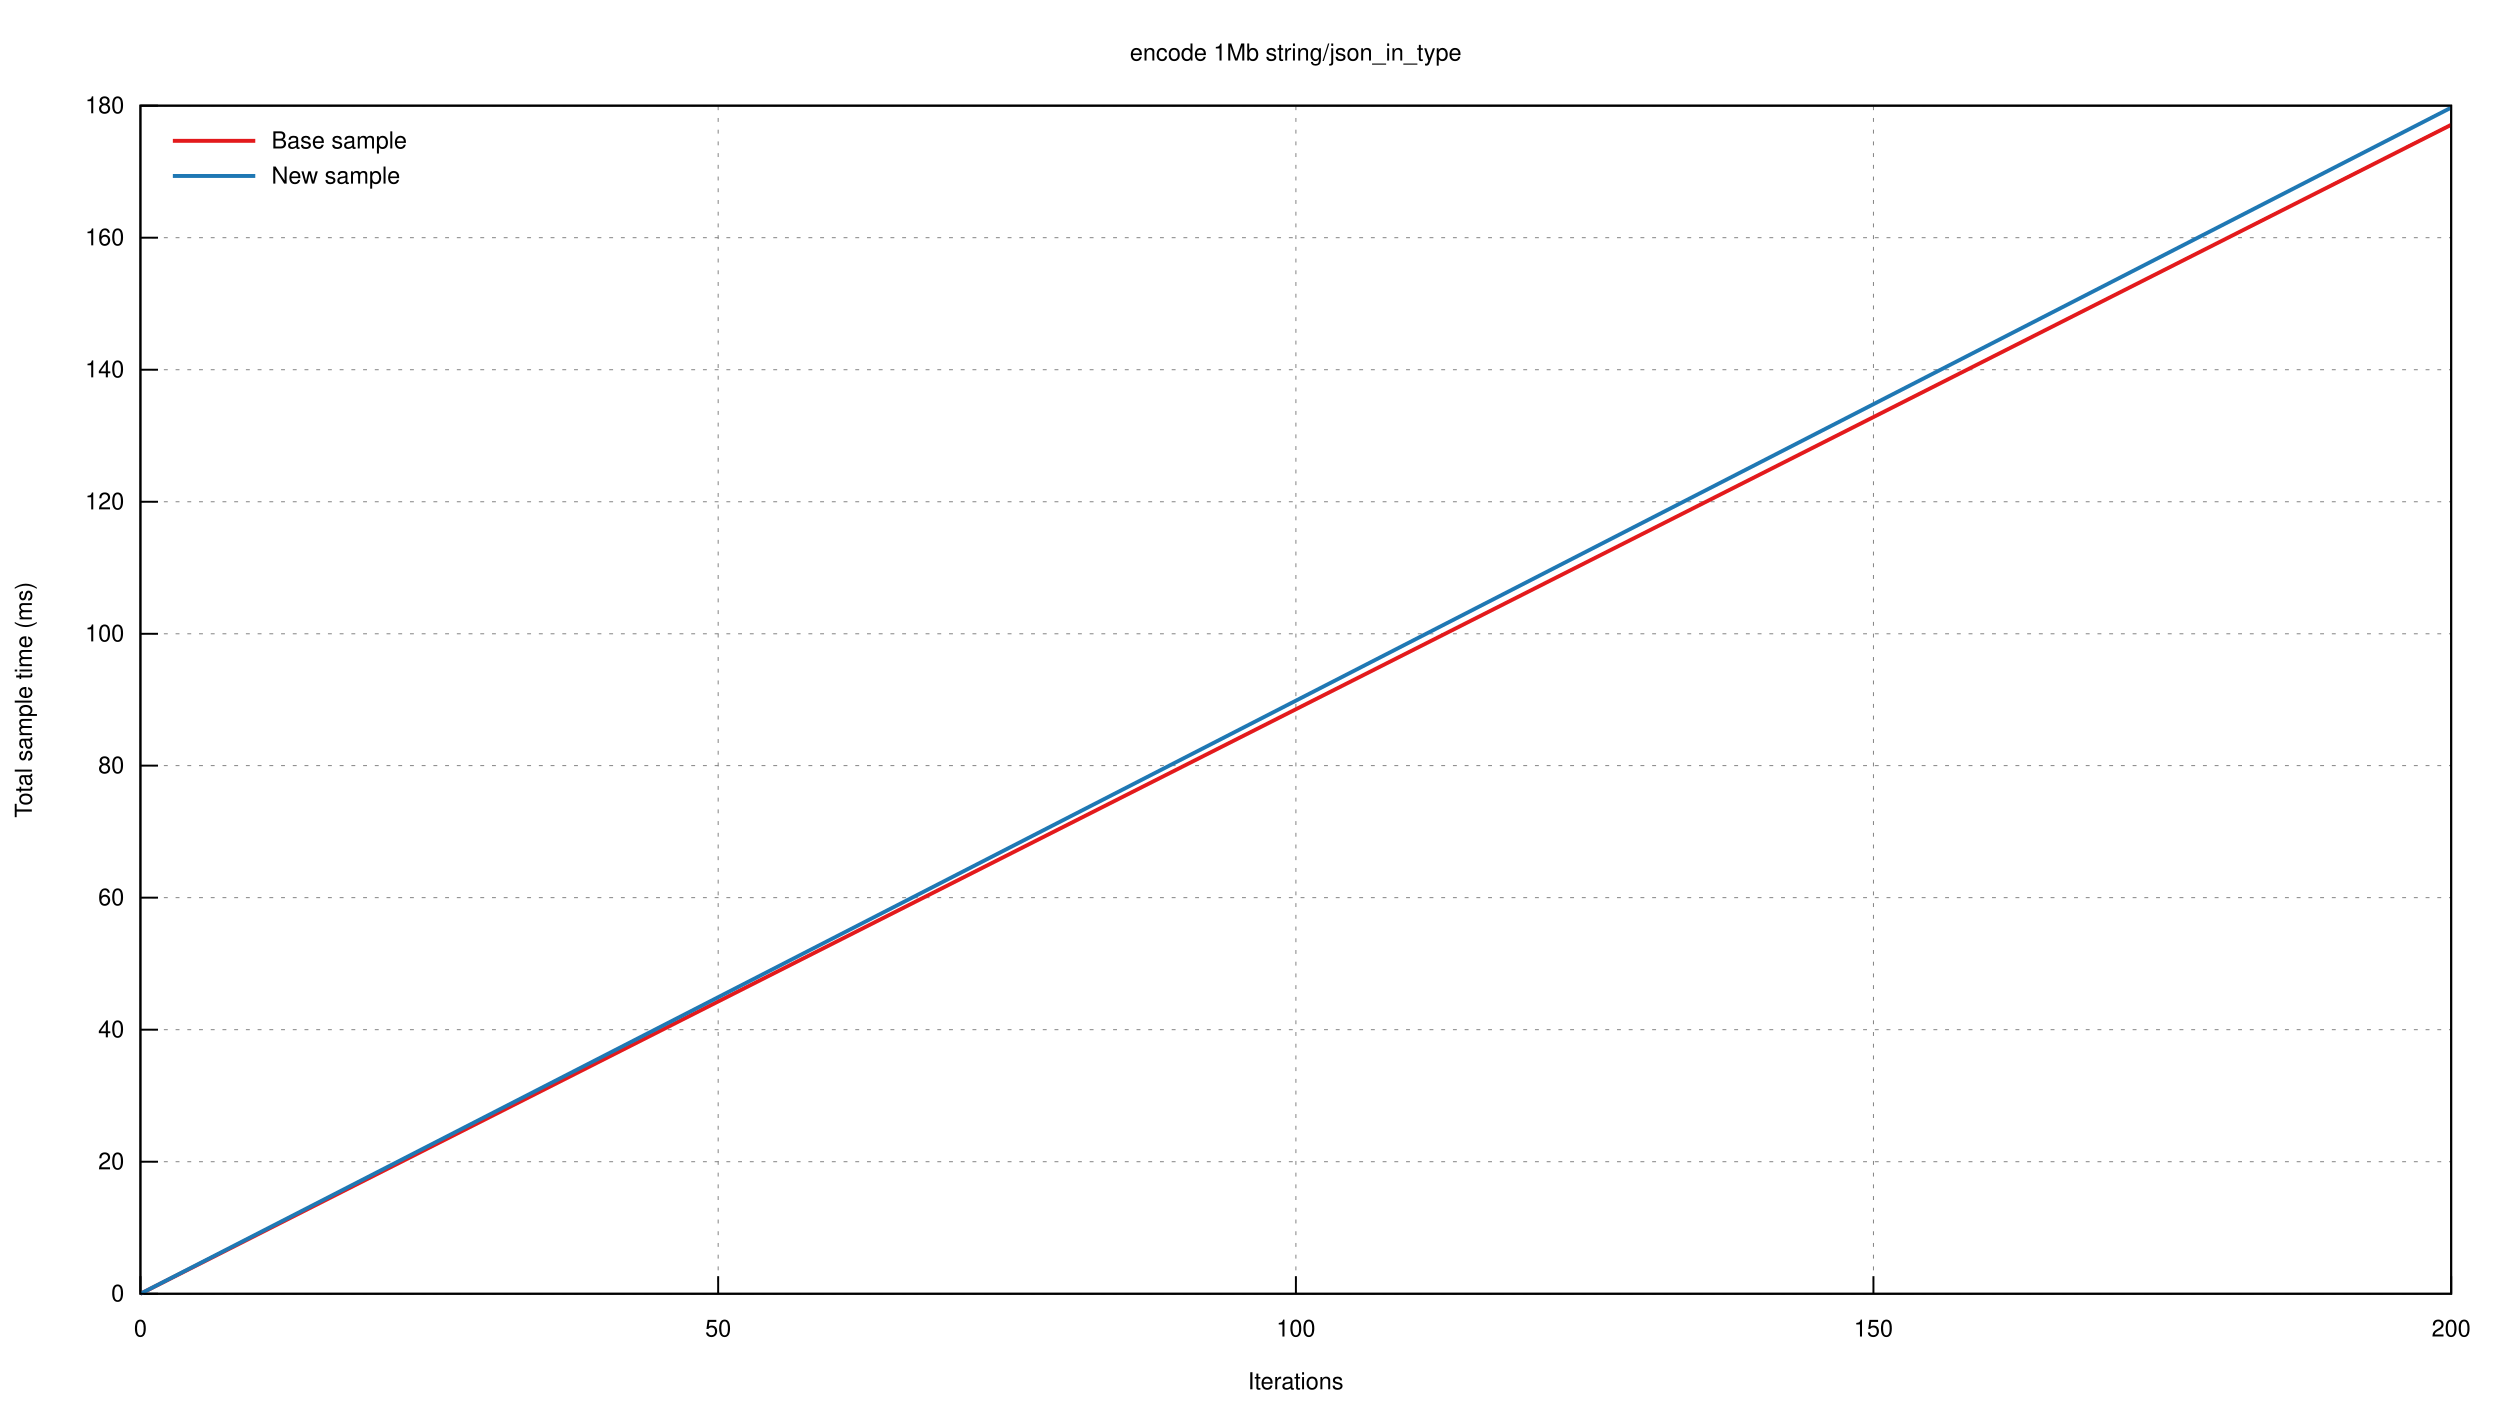
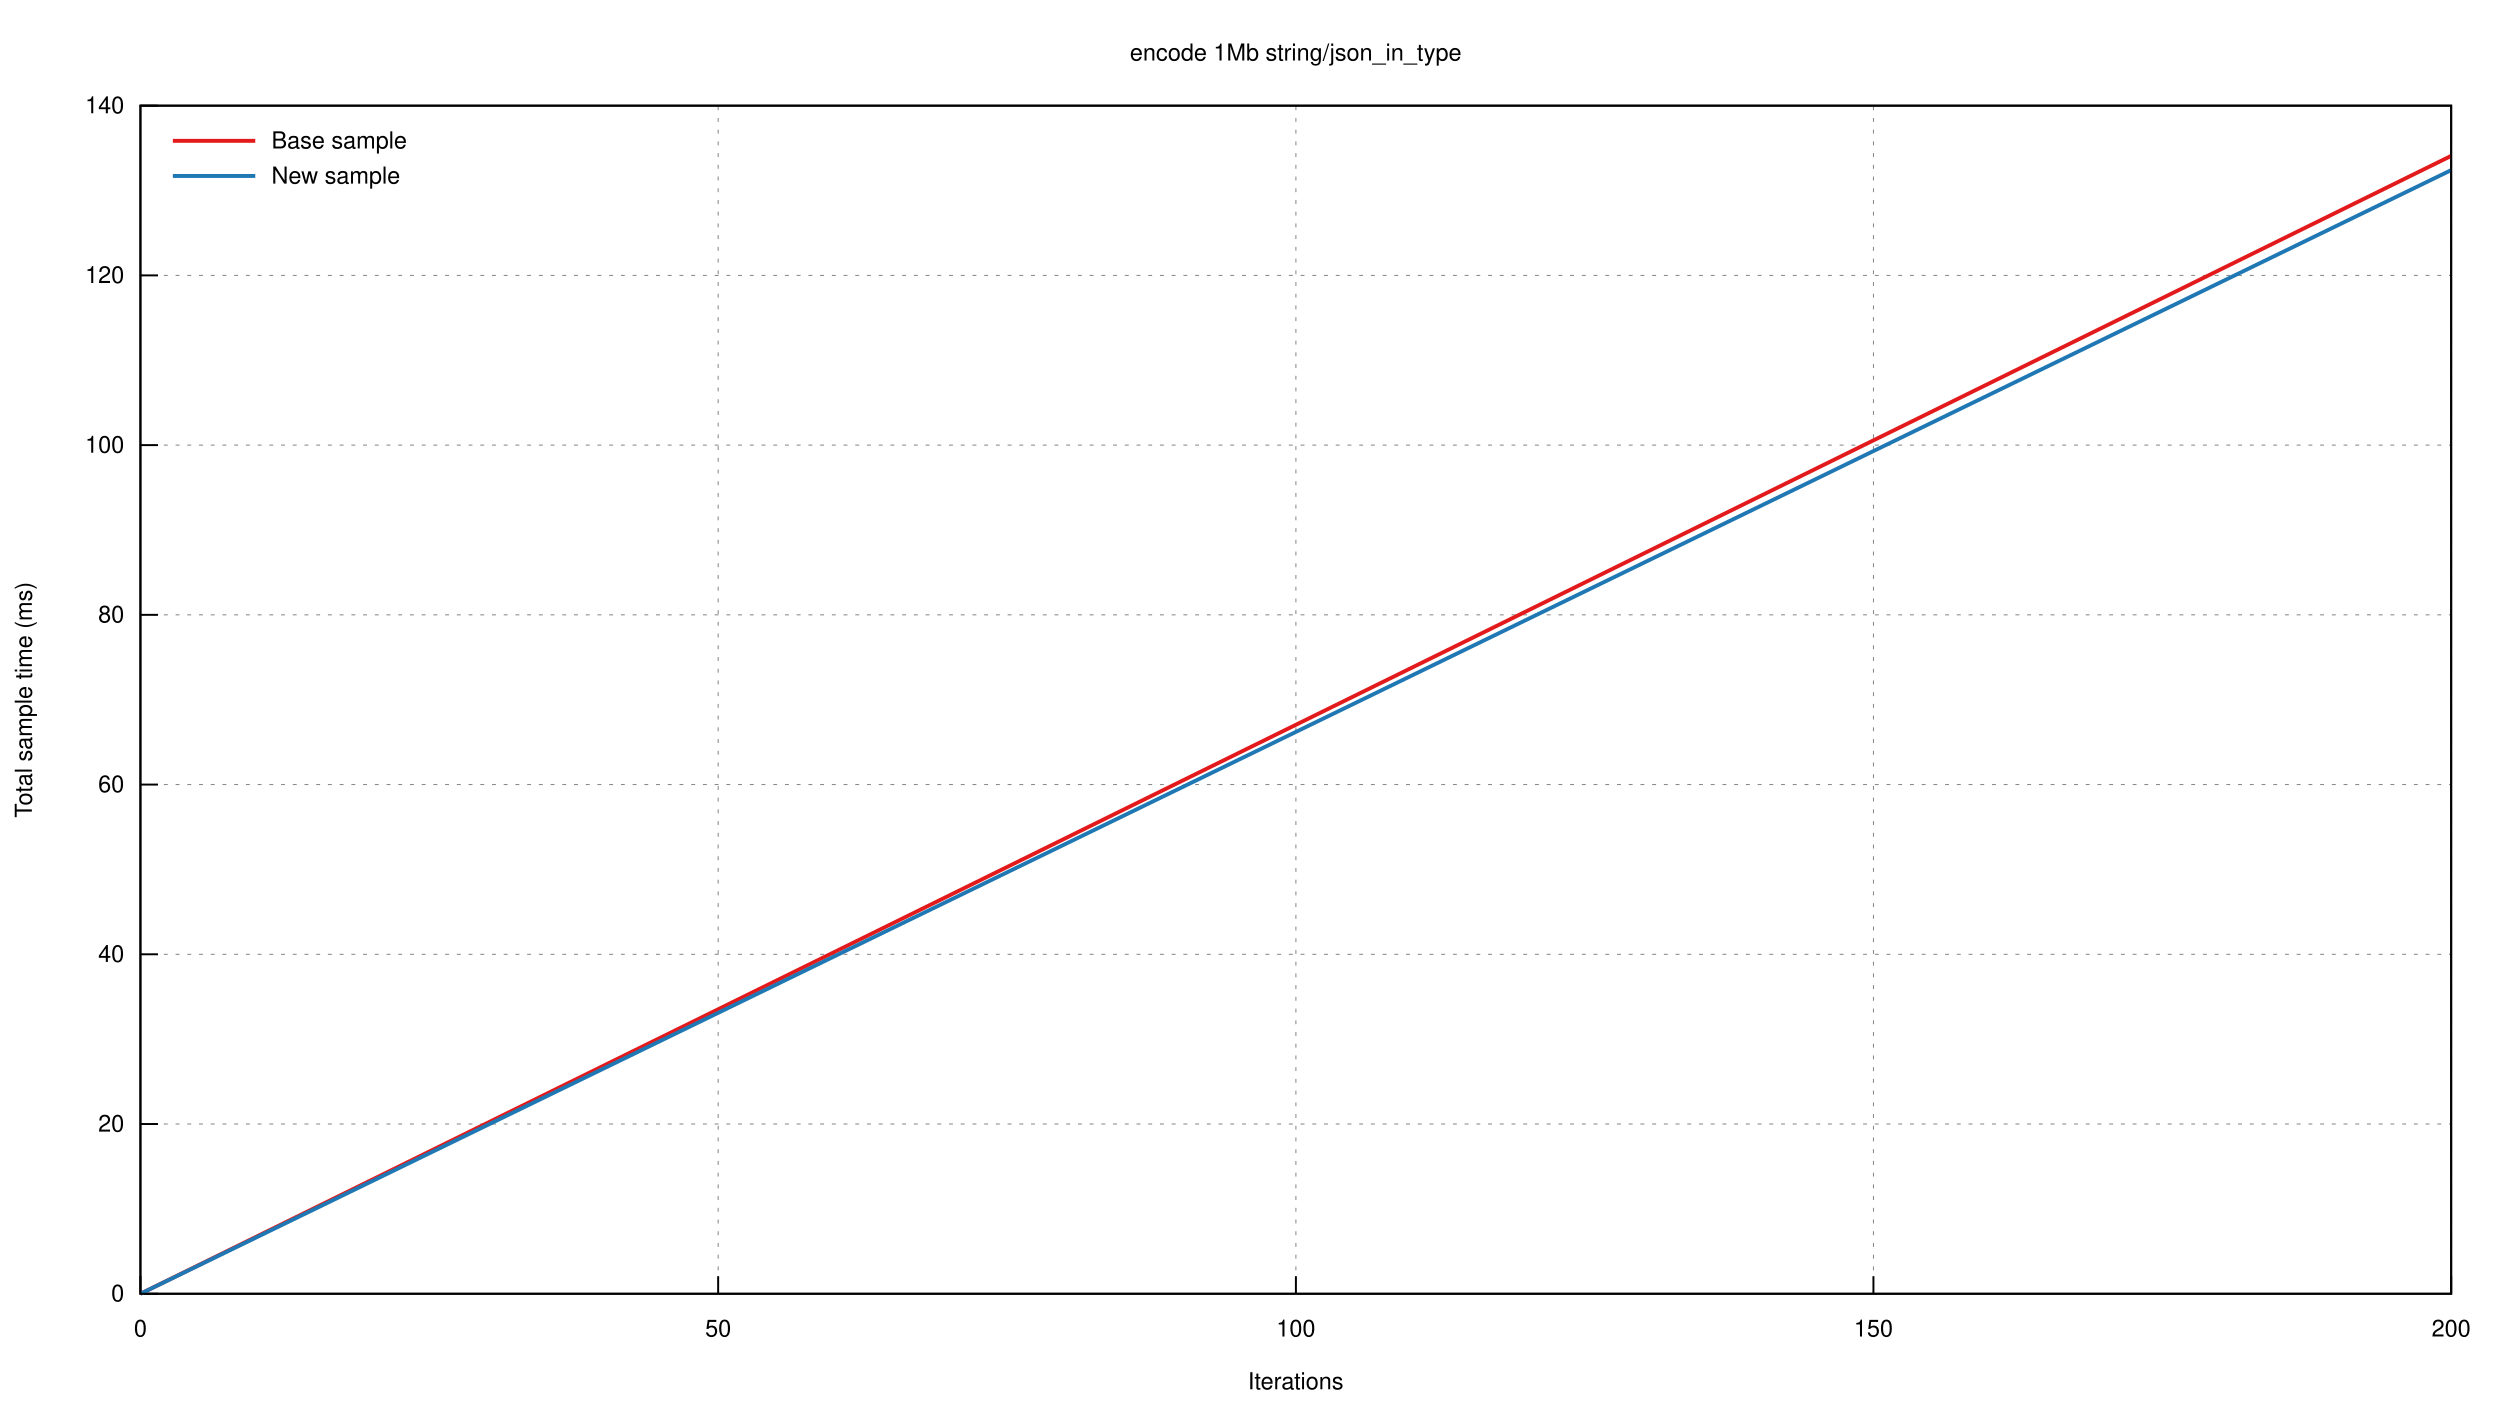
<svg xmlns="http://www.w3.org/2000/svg" xmlns:xlink="http://www.w3.org/1999/xlink" viewBox="0 0 1280 720">
  <g id="gnuplot_canvas">
    <rect x="0" y="0" width="1280" height="720" fill="none" />
    <defs>
      <circle id="gpDot" r="0.5" stroke-width="0.5" />
      <path id="gpPt0" stroke-width="0.222" stroke="currentColor" d="M-1,0 h2 M0,-1 v2" />
      <path id="gpPt1" stroke-width="0.222" stroke="currentColor" d="M-1,-1 L1,1 M1,-1 L-1,1" />
      <path id="gpPt2" stroke-width="0.222" stroke="currentColor" d="M-1,0 L1,0 M0,-1 L0,1 M-1,-1 L1,1 M-1,1 L1,-1" />
      <rect id="gpPt3" stroke-width="0.222" stroke="currentColor" x="-1" y="-1" width="2" height="2" />
      <rect id="gpPt4" stroke-width="0.222" stroke="currentColor" fill="currentColor" x="-1" y="-1" width="2" height="2" />
      <circle id="gpPt5" stroke-width="0.222" stroke="currentColor" cx="0" cy="0" r="1" />
      <use xlink:href="#gpPt5" id="gpPt6" fill="currentColor" stroke="none" />
      <path id="gpPt7" stroke-width="0.222" stroke="currentColor" d="M0,-1.33 L-1.33,0.67 L1.33,0.67 z" />
      <use xlink:href="#gpPt7" id="gpPt8" fill="currentColor" stroke="none" />
      <use xlink:href="#gpPt7" id="gpPt9" stroke="currentColor" transform="rotate(180)" />
      <use xlink:href="#gpPt9" id="gpPt10" fill="currentColor" stroke="none" />
      <use xlink:href="#gpPt3" id="gpPt11" stroke="currentColor" transform="rotate(45)" />
      <use xlink:href="#gpPt11" id="gpPt12" fill="currentColor" stroke="none" />
      <path id="gpPt13" stroke-width="0.222" stroke="currentColor" d="M0,1.330 L1.265,0.411 L0.782,-1.067 L-0.782,-1.076 L-1.265,0.411 z" />
      <use xlink:href="#gpPt13" id="gpPt14" fill="currentColor" stroke="none" />
      <filter id="textbox" filterUnits="objectBoundingBox" x="0" y="0" height="1" width="1">
        <feFlood flood-color="white" flood-opacity="1" result="bgnd" />
        <feComposite in="SourceGraphic" in2="bgnd" operator="atop" />
      </filter>
      <filter id="greybox" filterUnits="objectBoundingBox" x="0" y="0" height="1" width="1">
        <feFlood flood-color="lightgrey" flood-opacity="1" result="grey" />
        <feComposite in="SourceGraphic" in2="grey" operator="atop" />
      </filter>
    </defs>
    <g fill="none" color="white" stroke="currentColor" stroke-width="1.00" stroke-linecap="butt" stroke-linejoin="miter">
</g>
    <g fill="none" color="black" stroke="currentColor" stroke-width="1.00" stroke-linecap="butt" stroke-linejoin="miter">
</g>
    <g fill="none" color="black" stroke="black" stroke-width="0.50" stroke-linecap="butt" stroke-linejoin="miter">
</g>
    <g fill="none" color="gray" stroke="currentColor" stroke-width="0.50" stroke-linecap="butt" stroke-linejoin="miter">
      <path stroke="gray" stroke-dasharray="2,4" class="gridline" d="M71.9,662.4 L1255.0,662.4  " />
    </g>
    <g fill="none" color="gray" stroke="gray" stroke-width="1.00" stroke-linecap="butt" stroke-linejoin="miter">
</g>
    <g fill="none" color="black" stroke="currentColor" stroke-width="1.00" stroke-linecap="butt" stroke-linejoin="miter">
      <path stroke="black" d="M71.9,662.4 L80.9,662.4  " />
      <g transform="translate(63.6,666.3)" stroke="none" fill="black" font-family="Helvetica" font-size="12.00" text-anchor="end">
        <text>
          <tspan font-family="Helvetica"> 0</tspan>
        </text>
      </g>
    </g>
    <g fill="none" color="black" stroke="currentColor" stroke-width="1.00" stroke-linecap="butt" stroke-linejoin="miter">
</g>
    <g fill="none" color="black" stroke="black" stroke-width="0.50" stroke-linecap="butt" stroke-linejoin="miter">
</g>
    <g fill="none" color="gray" stroke="currentColor" stroke-width="0.50" stroke-linecap="butt" stroke-linejoin="miter">
-       <path stroke="gray" stroke-dasharray="2,4" class="gridline" d="M71.9,594.8 L1255.0,594.8  " />
-     </g>
-     <g fill="none" color="gray" stroke="gray" stroke-width="1.00" stroke-linecap="butt" stroke-linejoin="miter">
- </g>
-     <g fill="none" color="black" stroke="currentColor" stroke-width="1.00" stroke-linecap="butt" stroke-linejoin="miter">
-       <path stroke="black" d="M71.9,594.8 L80.9,594.8  " />
-       <g transform="translate(63.6,598.7)" stroke="none" fill="black" font-family="Helvetica" font-size="12.00" text-anchor="end">
+       <path stroke="gray" stroke-dasharray="2,4" class="gridline" d="M71.9,575.5 L1255.0,575.5  " />
+     </g>
+     <g fill="none" color="gray" stroke="gray" stroke-width="1.00" stroke-linecap="butt" stroke-linejoin="miter">
+ </g>
+     <g fill="none" color="black" stroke="currentColor" stroke-width="1.00" stroke-linecap="butt" stroke-linejoin="miter">
+       <path stroke="black" d="M71.9,575.5 L80.9,575.5  " />
+       <g transform="translate(63.6,579.4)" stroke="none" fill="black" font-family="Helvetica" font-size="12.00" text-anchor="end">
        <text>
          <tspan font-family="Helvetica"> 20</tspan>
        </text>
      </g>
    </g>
    <g fill="none" color="black" stroke="currentColor" stroke-width="1.00" stroke-linecap="butt" stroke-linejoin="miter">
</g>
    <g fill="none" color="black" stroke="black" stroke-width="0.50" stroke-linecap="butt" stroke-linejoin="miter">
</g>
    <g fill="none" color="gray" stroke="currentColor" stroke-width="0.50" stroke-linecap="butt" stroke-linejoin="miter">
-       <path stroke="gray" stroke-dasharray="2,4" class="gridline" d="M71.9,527.2 L1255.0,527.2  " />
-     </g>
-     <g fill="none" color="gray" stroke="gray" stroke-width="1.00" stroke-linecap="butt" stroke-linejoin="miter">
- </g>
-     <g fill="none" color="black" stroke="currentColor" stroke-width="1.00" stroke-linecap="butt" stroke-linejoin="miter">
-       <path stroke="black" d="M71.9,527.2 L80.9,527.2  " />
-       <g transform="translate(63.6,531.1)" stroke="none" fill="black" font-family="Helvetica" font-size="12.00" text-anchor="end">
+       <path stroke="gray" stroke-dasharray="2,4" class="gridline" d="M71.9,488.6 L1255.0,488.6  " />
+     </g>
+     <g fill="none" color="gray" stroke="gray" stroke-width="1.00" stroke-linecap="butt" stroke-linejoin="miter">
+ </g>
+     <g fill="none" color="black" stroke="currentColor" stroke-width="1.00" stroke-linecap="butt" stroke-linejoin="miter">
+       <path stroke="black" d="M71.9,488.6 L80.9,488.6  " />
+       <g transform="translate(63.6,492.5)" stroke="none" fill="black" font-family="Helvetica" font-size="12.00" text-anchor="end">
        <text>
          <tspan font-family="Helvetica"> 40</tspan>
        </text>
      </g>
    </g>
    <g fill="none" color="black" stroke="currentColor" stroke-width="1.00" stroke-linecap="butt" stroke-linejoin="miter">
</g>
    <g fill="none" color="black" stroke="black" stroke-width="0.50" stroke-linecap="butt" stroke-linejoin="miter">
</g>
    <g fill="none" color="gray" stroke="currentColor" stroke-width="0.50" stroke-linecap="butt" stroke-linejoin="miter">
-       <path stroke="gray" stroke-dasharray="2,4" class="gridline" d="M71.9,459.6 L1255.0,459.6  " />
-     </g>
-     <g fill="none" color="gray" stroke="gray" stroke-width="1.00" stroke-linecap="butt" stroke-linejoin="miter">
- </g>
-     <g fill="none" color="black" stroke="currentColor" stroke-width="1.00" stroke-linecap="butt" stroke-linejoin="miter">
-       <path stroke="black" d="M71.9,459.6 L80.9,459.6  " />
-       <g transform="translate(63.6,463.5)" stroke="none" fill="black" font-family="Helvetica" font-size="12.00" text-anchor="end">
+       <path stroke="gray" stroke-dasharray="2,4" class="gridline" d="M71.9,401.7 L1255.0,401.7  " />
+     </g>
+     <g fill="none" color="gray" stroke="gray" stroke-width="1.00" stroke-linecap="butt" stroke-linejoin="miter">
+ </g>
+     <g fill="none" color="black" stroke="currentColor" stroke-width="1.00" stroke-linecap="butt" stroke-linejoin="miter">
+       <path stroke="black" d="M71.9,401.7 L80.9,401.7  " />
+       <g transform="translate(63.6,405.6)" stroke="none" fill="black" font-family="Helvetica" font-size="12.00" text-anchor="end">
        <text>
          <tspan font-family="Helvetica"> 60</tspan>
        </text>
      </g>
    </g>
    <g fill="none" color="black" stroke="currentColor" stroke-width="1.00" stroke-linecap="butt" stroke-linejoin="miter">
</g>
    <g fill="none" color="black" stroke="black" stroke-width="0.50" stroke-linecap="butt" stroke-linejoin="miter">
</g>
    <g fill="none" color="gray" stroke="currentColor" stroke-width="0.50" stroke-linecap="butt" stroke-linejoin="miter">
-       <path stroke="gray" stroke-dasharray="2,4" class="gridline" d="M71.9,392.0 L1255.0,392.0  " />
-     </g>
-     <g fill="none" color="gray" stroke="gray" stroke-width="1.00" stroke-linecap="butt" stroke-linejoin="miter">
- </g>
-     <g fill="none" color="black" stroke="currentColor" stroke-width="1.00" stroke-linecap="butt" stroke-linejoin="miter">
-       <path stroke="black" d="M71.9,392.0 L80.9,392.0  " />
-       <g transform="translate(63.6,395.9)" stroke="none" fill="black" font-family="Helvetica" font-size="12.00" text-anchor="end">
+       <path stroke="gray" stroke-dasharray="2,4" class="gridline" d="M71.9,314.8 L1255.0,314.8  " />
+     </g>
+     <g fill="none" color="gray" stroke="gray" stroke-width="1.00" stroke-linecap="butt" stroke-linejoin="miter">
+ </g>
+     <g fill="none" color="black" stroke="currentColor" stroke-width="1.00" stroke-linecap="butt" stroke-linejoin="miter">
+       <path stroke="black" d="M71.9,314.8 L80.9,314.8  " />
+       <g transform="translate(63.6,318.7)" stroke="none" fill="black" font-family="Helvetica" font-size="12.00" text-anchor="end">
        <text>
          <tspan font-family="Helvetica"> 80</tspan>
        </text>
      </g>
    </g>
    <g fill="none" color="black" stroke="currentColor" stroke-width="1.00" stroke-linecap="butt" stroke-linejoin="miter">
</g>
    <g fill="none" color="black" stroke="black" stroke-width="0.50" stroke-linecap="butt" stroke-linejoin="miter">
</g>
    <g fill="none" color="gray" stroke="currentColor" stroke-width="0.50" stroke-linecap="butt" stroke-linejoin="miter">
-       <path stroke="gray" stroke-dasharray="2,4" class="gridline" d="M71.9,324.5 L1255.0,324.5  " />
-     </g>
-     <g fill="none" color="gray" stroke="gray" stroke-width="1.00" stroke-linecap="butt" stroke-linejoin="miter">
- </g>
-     <g fill="none" color="black" stroke="currentColor" stroke-width="1.00" stroke-linecap="butt" stroke-linejoin="miter">
-       <path stroke="black" d="M71.9,324.5 L80.9,324.5  " />
-       <g transform="translate(63.6,328.4)" stroke="none" fill="black" font-family="Helvetica" font-size="12.00" text-anchor="end">
+       <path stroke="gray" stroke-dasharray="2,4" class="gridline" d="M71.9,227.9 L1255.0,227.9  " />
+     </g>
+     <g fill="none" color="gray" stroke="gray" stroke-width="1.00" stroke-linecap="butt" stroke-linejoin="miter">
+ </g>
+     <g fill="none" color="black" stroke="currentColor" stroke-width="1.00" stroke-linecap="butt" stroke-linejoin="miter">
+       <path stroke="black" d="M71.9,227.9 L80.9,227.9  " />
+       <g transform="translate(63.6,231.8)" stroke="none" fill="black" font-family="Helvetica" font-size="12.00" text-anchor="end">
        <text>
          <tspan font-family="Helvetica"> 100</tspan>
        </text>
      </g>
    </g>
    <g fill="none" color="black" stroke="currentColor" stroke-width="1.00" stroke-linecap="butt" stroke-linejoin="miter">
</g>
    <g fill="none" color="black" stroke="black" stroke-width="0.50" stroke-linecap="butt" stroke-linejoin="miter">
</g>
    <g fill="none" color="gray" stroke="currentColor" stroke-width="0.50" stroke-linecap="butt" stroke-linejoin="miter">
-       <path stroke="gray" stroke-dasharray="2,4" class="gridline" d="M71.9,256.9 L1255.0,256.9  " />
-     </g>
-     <g fill="none" color="gray" stroke="gray" stroke-width="1.00" stroke-linecap="butt" stroke-linejoin="miter">
- </g>
-     <g fill="none" color="black" stroke="currentColor" stroke-width="1.00" stroke-linecap="butt" stroke-linejoin="miter">
-       <path stroke="black" d="M71.9,256.9 L80.9,256.9  " />
-       <g transform="translate(63.6,260.8)" stroke="none" fill="black" font-family="Helvetica" font-size="12.00" text-anchor="end">
+       <path stroke="gray" stroke-dasharray="2,4" class="gridline" d="M71.9,141.0 L1255.0,141.0  " />
+     </g>
+     <g fill="none" color="gray" stroke="gray" stroke-width="1.00" stroke-linecap="butt" stroke-linejoin="miter">
+ </g>
+     <g fill="none" color="black" stroke="currentColor" stroke-width="1.00" stroke-linecap="butt" stroke-linejoin="miter">
+       <path stroke="black" d="M71.9,141.0 L80.9,141.0  " />
+       <g transform="translate(63.6,144.9)" stroke="none" fill="black" font-family="Helvetica" font-size="12.00" text-anchor="end">
        <text>
          <tspan font-family="Helvetica"> 120</tspan>
-         </text>
-       </g>
-     </g>
-     <g fill="none" color="black" stroke="currentColor" stroke-width="1.00" stroke-linecap="butt" stroke-linejoin="miter">
- </g>
-     <g fill="none" color="black" stroke="black" stroke-width="0.50" stroke-linecap="butt" stroke-linejoin="miter">
- </g>
-     <g fill="none" color="gray" stroke="currentColor" stroke-width="0.50" stroke-linecap="butt" stroke-linejoin="miter">
-       <path stroke="gray" stroke-dasharray="2,4" class="gridline" d="M71.9,189.3 L1255.0,189.3  " />
-     </g>
-     <g fill="none" color="gray" stroke="gray" stroke-width="1.00" stroke-linecap="butt" stroke-linejoin="miter">
- </g>
-     <g fill="none" color="black" stroke="currentColor" stroke-width="1.00" stroke-linecap="butt" stroke-linejoin="miter">
-       <path stroke="black" d="M71.9,189.3 L80.9,189.3  " />
-       <g transform="translate(63.6,193.2)" stroke="none" fill="black" font-family="Helvetica" font-size="12.00" text-anchor="end">
-         <text>
-           <tspan font-family="Helvetica"> 140</tspan>
-         </text>
-       </g>
-     </g>
-     <g fill="none" color="black" stroke="currentColor" stroke-width="1.00" stroke-linecap="butt" stroke-linejoin="miter">
- </g>
-     <g fill="none" color="black" stroke="black" stroke-width="0.50" stroke-linecap="butt" stroke-linejoin="miter">
- </g>
-     <g fill="none" color="gray" stroke="currentColor" stroke-width="0.50" stroke-linecap="butt" stroke-linejoin="miter">
-       <path stroke="gray" stroke-dasharray="2,4" class="gridline" d="M71.9,121.7 L1255.0,121.7  " />
-     </g>
-     <g fill="none" color="gray" stroke="gray" stroke-width="1.00" stroke-linecap="butt" stroke-linejoin="miter">
- </g>
-     <g fill="none" color="black" stroke="currentColor" stroke-width="1.00" stroke-linecap="butt" stroke-linejoin="miter">
-       <path stroke="black" d="M71.9,121.7 L80.9,121.7  " />
-       <g transform="translate(63.6,125.6)" stroke="none" fill="black" font-family="Helvetica" font-size="12.00" text-anchor="end">
-         <text>
-           <tspan font-family="Helvetica"> 160</tspan>
        </text>
      </g>
    </g>
    <g fill="none" color="black" stroke="currentColor" stroke-width="1.00" stroke-linecap="butt" stroke-linejoin="miter">
</g>
    <g fill="none" color="black" stroke="black" stroke-width="0.50" stroke-linecap="butt" stroke-linejoin="miter">
</g>
    <g fill="none" color="gray" stroke="currentColor" stroke-width="0.50" stroke-linecap="butt" stroke-linejoin="miter">
      <path stroke="gray" stroke-dasharray="2,4" class="gridline" d="M71.9,54.1 L1255.0,54.1  " />
    </g>
    <g fill="none" color="gray" stroke="gray" stroke-width="1.00" stroke-linecap="butt" stroke-linejoin="miter">
</g>
    <g fill="none" color="black" stroke="currentColor" stroke-width="1.00" stroke-linecap="butt" stroke-linejoin="miter">
      <path stroke="black" d="M71.9,54.1 L80.9,54.1  " />
      <g transform="translate(63.6,58.0)" stroke="none" fill="black" font-family="Helvetica" font-size="12.00" text-anchor="end">
        <text>
-           <tspan font-family="Helvetica"> 180</tspan>
+           <tspan font-family="Helvetica"> 140</tspan>
        </text>
      </g>
    </g>
    <g fill="none" color="black" stroke="currentColor" stroke-width="1.00" stroke-linecap="butt" stroke-linejoin="miter">
</g>
    <g fill="none" color="black" stroke="black" stroke-width="0.50" stroke-linecap="butt" stroke-linejoin="miter">
</g>
    <g fill="none" color="gray" stroke="currentColor" stroke-width="0.50" stroke-linecap="butt" stroke-linejoin="miter">
      <path stroke="gray" stroke-dasharray="2,4" class="gridline" d="M71.9,662.4 L71.9,54.1  " />
    </g>
    <g fill="none" color="gray" stroke="gray" stroke-width="1.00" stroke-linecap="butt" stroke-linejoin="miter">
</g>
    <g fill="none" color="black" stroke="currentColor" stroke-width="1.00" stroke-linecap="butt" stroke-linejoin="miter">
      <path stroke="black" d="M71.9,662.4 L71.9,653.4  " />
      <g transform="translate(71.9,684.3)" stroke="none" fill="black" font-family="Helvetica" font-size="12.00" text-anchor="middle">
        <text>
          <tspan font-family="Helvetica"> 0</tspan>
        </text>
      </g>
    </g>
    <g fill="none" color="black" stroke="currentColor" stroke-width="1.00" stroke-linecap="butt" stroke-linejoin="miter">
</g>
    <g fill="none" color="black" stroke="black" stroke-width="0.50" stroke-linecap="butt" stroke-linejoin="miter">
</g>
    <g fill="none" color="gray" stroke="currentColor" stroke-width="0.50" stroke-linecap="butt" stroke-linejoin="miter">
      <path stroke="gray" stroke-dasharray="2,4" class="gridline" d="M367.7,662.4 L367.7,54.1  " />
    </g>
    <g fill="none" color="gray" stroke="gray" stroke-width="1.00" stroke-linecap="butt" stroke-linejoin="miter">
</g>
    <g fill="none" color="black" stroke="currentColor" stroke-width="1.00" stroke-linecap="butt" stroke-linejoin="miter">
      <path stroke="black" d="M367.7,662.4 L367.7,653.4  " />
      <g transform="translate(367.7,684.3)" stroke="none" fill="black" font-family="Helvetica" font-size="12.00" text-anchor="middle">
        <text>
          <tspan font-family="Helvetica"> 50</tspan>
        </text>
      </g>
    </g>
    <g fill="none" color="black" stroke="currentColor" stroke-width="1.00" stroke-linecap="butt" stroke-linejoin="miter">
</g>
    <g fill="none" color="black" stroke="black" stroke-width="0.50" stroke-linecap="butt" stroke-linejoin="miter">
</g>
    <g fill="none" color="gray" stroke="currentColor" stroke-width="0.50" stroke-linecap="butt" stroke-linejoin="miter">
      <path stroke="gray" stroke-dasharray="2,4" class="gridline" d="M663.5,662.4 L663.5,54.1  " />
    </g>
    <g fill="none" color="gray" stroke="gray" stroke-width="1.00" stroke-linecap="butt" stroke-linejoin="miter">
</g>
    <g fill="none" color="black" stroke="currentColor" stroke-width="1.00" stroke-linecap="butt" stroke-linejoin="miter">
      <path stroke="black" d="M663.5,662.4 L663.5,653.4  " />
      <g transform="translate(663.5,684.3)" stroke="none" fill="black" font-family="Helvetica" font-size="12.00" text-anchor="middle">
        <text>
          <tspan font-family="Helvetica"> 100</tspan>
        </text>
      </g>
    </g>
    <g fill="none" color="black" stroke="currentColor" stroke-width="1.00" stroke-linecap="butt" stroke-linejoin="miter">
</g>
    <g fill="none" color="black" stroke="black" stroke-width="0.50" stroke-linecap="butt" stroke-linejoin="miter">
</g>
    <g fill="none" color="gray" stroke="currentColor" stroke-width="0.50" stroke-linecap="butt" stroke-linejoin="miter">
      <path stroke="gray" stroke-dasharray="2,4" class="gridline" d="M959.2,662.4 L959.2,54.1  " />
    </g>
    <g fill="none" color="gray" stroke="gray" stroke-width="1.00" stroke-linecap="butt" stroke-linejoin="miter">
</g>
    <g fill="none" color="black" stroke="currentColor" stroke-width="1.00" stroke-linecap="butt" stroke-linejoin="miter">
      <path stroke="black" d="M959.2,662.4 L959.2,653.4  " />
      <g transform="translate(959.2,684.3)" stroke="none" fill="black" font-family="Helvetica" font-size="12.00" text-anchor="middle">
        <text>
          <tspan font-family="Helvetica"> 150</tspan>
        </text>
      </g>
    </g>
    <g fill="none" color="black" stroke="currentColor" stroke-width="1.00" stroke-linecap="butt" stroke-linejoin="miter">
</g>
    <g fill="none" color="black" stroke="black" stroke-width="0.50" stroke-linecap="butt" stroke-linejoin="miter">
</g>
    <g fill="none" color="gray" stroke="currentColor" stroke-width="0.50" stroke-linecap="butt" stroke-linejoin="miter">
      <path stroke="gray" stroke-dasharray="2,4" class="gridline" d="M1255.0,662.4 L1255.0,54.1  " />
    </g>
    <g fill="none" color="gray" stroke="gray" stroke-width="1.00" stroke-linecap="butt" stroke-linejoin="miter">
</g>
    <g fill="none" color="black" stroke="currentColor" stroke-width="1.00" stroke-linecap="butt" stroke-linejoin="miter">
      <path stroke="black" d="M1255.0,662.4 L1255.0,653.4  " />
      <g transform="translate(1255.0,684.3)" stroke="none" fill="black" font-family="Helvetica" font-size="12.00" text-anchor="middle">
        <text>
          <tspan font-family="Helvetica"> 200</tspan>
        </text>
      </g>
    </g>
    <g fill="none" color="black" stroke="currentColor" stroke-width="1.00" stroke-linecap="butt" stroke-linejoin="miter">
</g>
    <g fill="none" color="black" stroke="currentColor" stroke-width="1.00" stroke-linecap="butt" stroke-linejoin="miter">
      <path stroke="black" d="M71.9,54.1 L71.9,662.4 L1255.0,662.4 L1255.0,54.1 L71.9,54.1 Z  " />
    </g>
    <g fill="none" color="black" stroke="currentColor" stroke-width="1.00" stroke-linecap="butt" stroke-linejoin="miter">
      <g transform="translate(16.3,358.3) rotate(270)" stroke="none" fill="black" font-family="Helvetica" font-size="12.00" text-anchor="middle">
        <text>
          <tspan font-family="Helvetica">Total sample time (ms)</tspan>
        </text>
      </g>
    </g>
    <g fill="none" color="black" stroke="currentColor" stroke-width="1.00" stroke-linecap="butt" stroke-linejoin="miter">
      <g transform="translate(663.4,711.3)" stroke="none" fill="black" font-family="Helvetica" font-size="12.00" text-anchor="middle">
        <text>
          <tspan font-family="Helvetica">Iterations</tspan>
        </text>
      </g>
    </g>
    <g fill="none" color="black" stroke="currentColor" stroke-width="1.00" stroke-linecap="butt" stroke-linejoin="miter">
      <g transform="translate(663.4,31.0)" stroke="none" fill="black" font-family="Helvetica" font-size="12.00" text-anchor="middle">
        <text>
          <tspan font-family="Helvetica">encode 1Mb string/json_in_type</tspan>
        </text>
      </g>
    </g>
    <g id="gnuplot_plot_1">
      <g fill="none" color="black" stroke="currentColor" stroke-width="1.00" stroke-linecap="butt" stroke-linejoin="miter">
        <g stroke="none" shape-rendering="crispEdges">
          <polygon fill="rgb(227,  26,  28)" fill-opacity="0.25" points="71.9,662.4 71.9,662.4 71.9,662.4 " />
-           <polygon fill="rgb(227,  26,  28)" fill-opacity="0.25" points="71.9,662.4 1255.0,64.9 1255.0,62.9 " />
+           <polygon fill="rgb(227,  26,  28)" fill-opacity="0.25" points="71.9,662.4 1255.0,80.8 1255.0,79.0 " />
        </g>
      </g>
    </g>
    <g id="gnuplot_plot_2">
      <g fill="none" color="black" stroke="currentColor" stroke-width="1.00" stroke-linecap="butt" stroke-linejoin="miter">
        <g stroke="none" shape-rendering="crispEdges">
          <polygon fill="rgb( 31, 120, 180)" fill-opacity="0.25" points="71.9,662.4 71.9,662.4 71.9,662.4 " />
-           <polygon fill="rgb( 31, 120, 180)" fill-opacity="0.25" points="71.9,662.4 1255.0,55.9 1255.0,54.2 " />
+           <polygon fill="rgb( 31, 120, 180)" fill-opacity="0.25" points="71.9,662.4 1255.0,88.0 1255.0,86.3 " />
        </g>
      </g>
    </g>
    <g id="gnuplot_plot_3">
      <g fill="none" color="white" stroke="rgb( 31, 120, 180)" stroke-width="2.00" stroke-linecap="butt" stroke-linejoin="miter">
</g>
      <g fill="none" color="black" stroke="currentColor" stroke-width="2.00" stroke-linecap="butt" stroke-linejoin="miter">
        <g transform="translate(139.0,76.0)" stroke="none" fill="black" font-family="Helvetica" font-size="12.00" text-anchor="start">
          <text>
            <tspan font-family="Helvetica">Base sample</tspan>
          </text>
        </g>
      </g>
      <g fill="none" color="black" stroke="currentColor" stroke-width="2.00" stroke-linecap="butt" stroke-linejoin="miter">
-         <path stroke="rgb(227,  26,  28)" d="M88.5,72.1 L130.7,72.1 M71.9,662.4 L1255.0,63.9  " />
+         <path stroke="rgb(227,  26,  28)" d="M88.5,72.1 L130.7,72.1 M71.9,662.4 L1255.0,79.8  " />
      </g>
    </g>
    <g id="gnuplot_plot_4">
      <g fill="none" color="black" stroke="currentColor" stroke-width="2.00" stroke-linecap="butt" stroke-linejoin="miter">
        <g transform="translate(139.0,94.0)" stroke="none" fill="black" font-family="Helvetica" font-size="12.00" text-anchor="start">
          <text>
            <tspan font-family="Helvetica">New sample</tspan>
          </text>
        </g>
      </g>
      <g fill="none" color="black" stroke="currentColor" stroke-width="2.00" stroke-linecap="butt" stroke-linejoin="miter">
-         <path stroke="rgb( 31, 120, 180)" d="M88.5,90.1 L130.7,90.1 M71.9,662.4 L1255.0,55.1  " />
+         <path stroke="rgb( 31, 120, 180)" d="M88.5,90.1 L130.7,90.1 M71.9,662.4 L1255.0,87.1  " />
      </g>
    </g>
    <g fill="none" color="black" stroke="currentColor" stroke-width="2.00" stroke-linecap="butt" stroke-linejoin="miter">
</g>
    <g fill="none" color="black" stroke="black" stroke-width="1.00" stroke-linecap="butt" stroke-linejoin="miter">
</g>
    <g fill="none" color="black" stroke="currentColor" stroke-width="1.00" stroke-linecap="butt" stroke-linejoin="miter">
      <path stroke="black" d="M71.9,54.1 L71.9,662.4 L1255.0,662.4 L1255.0,54.1 L71.9,54.1 Z  " />
    </g>
    <g fill="none" color="black" stroke="currentColor" stroke-width="1.00" stroke-linecap="butt" stroke-linejoin="miter">
</g>
  </g>
</svg>
